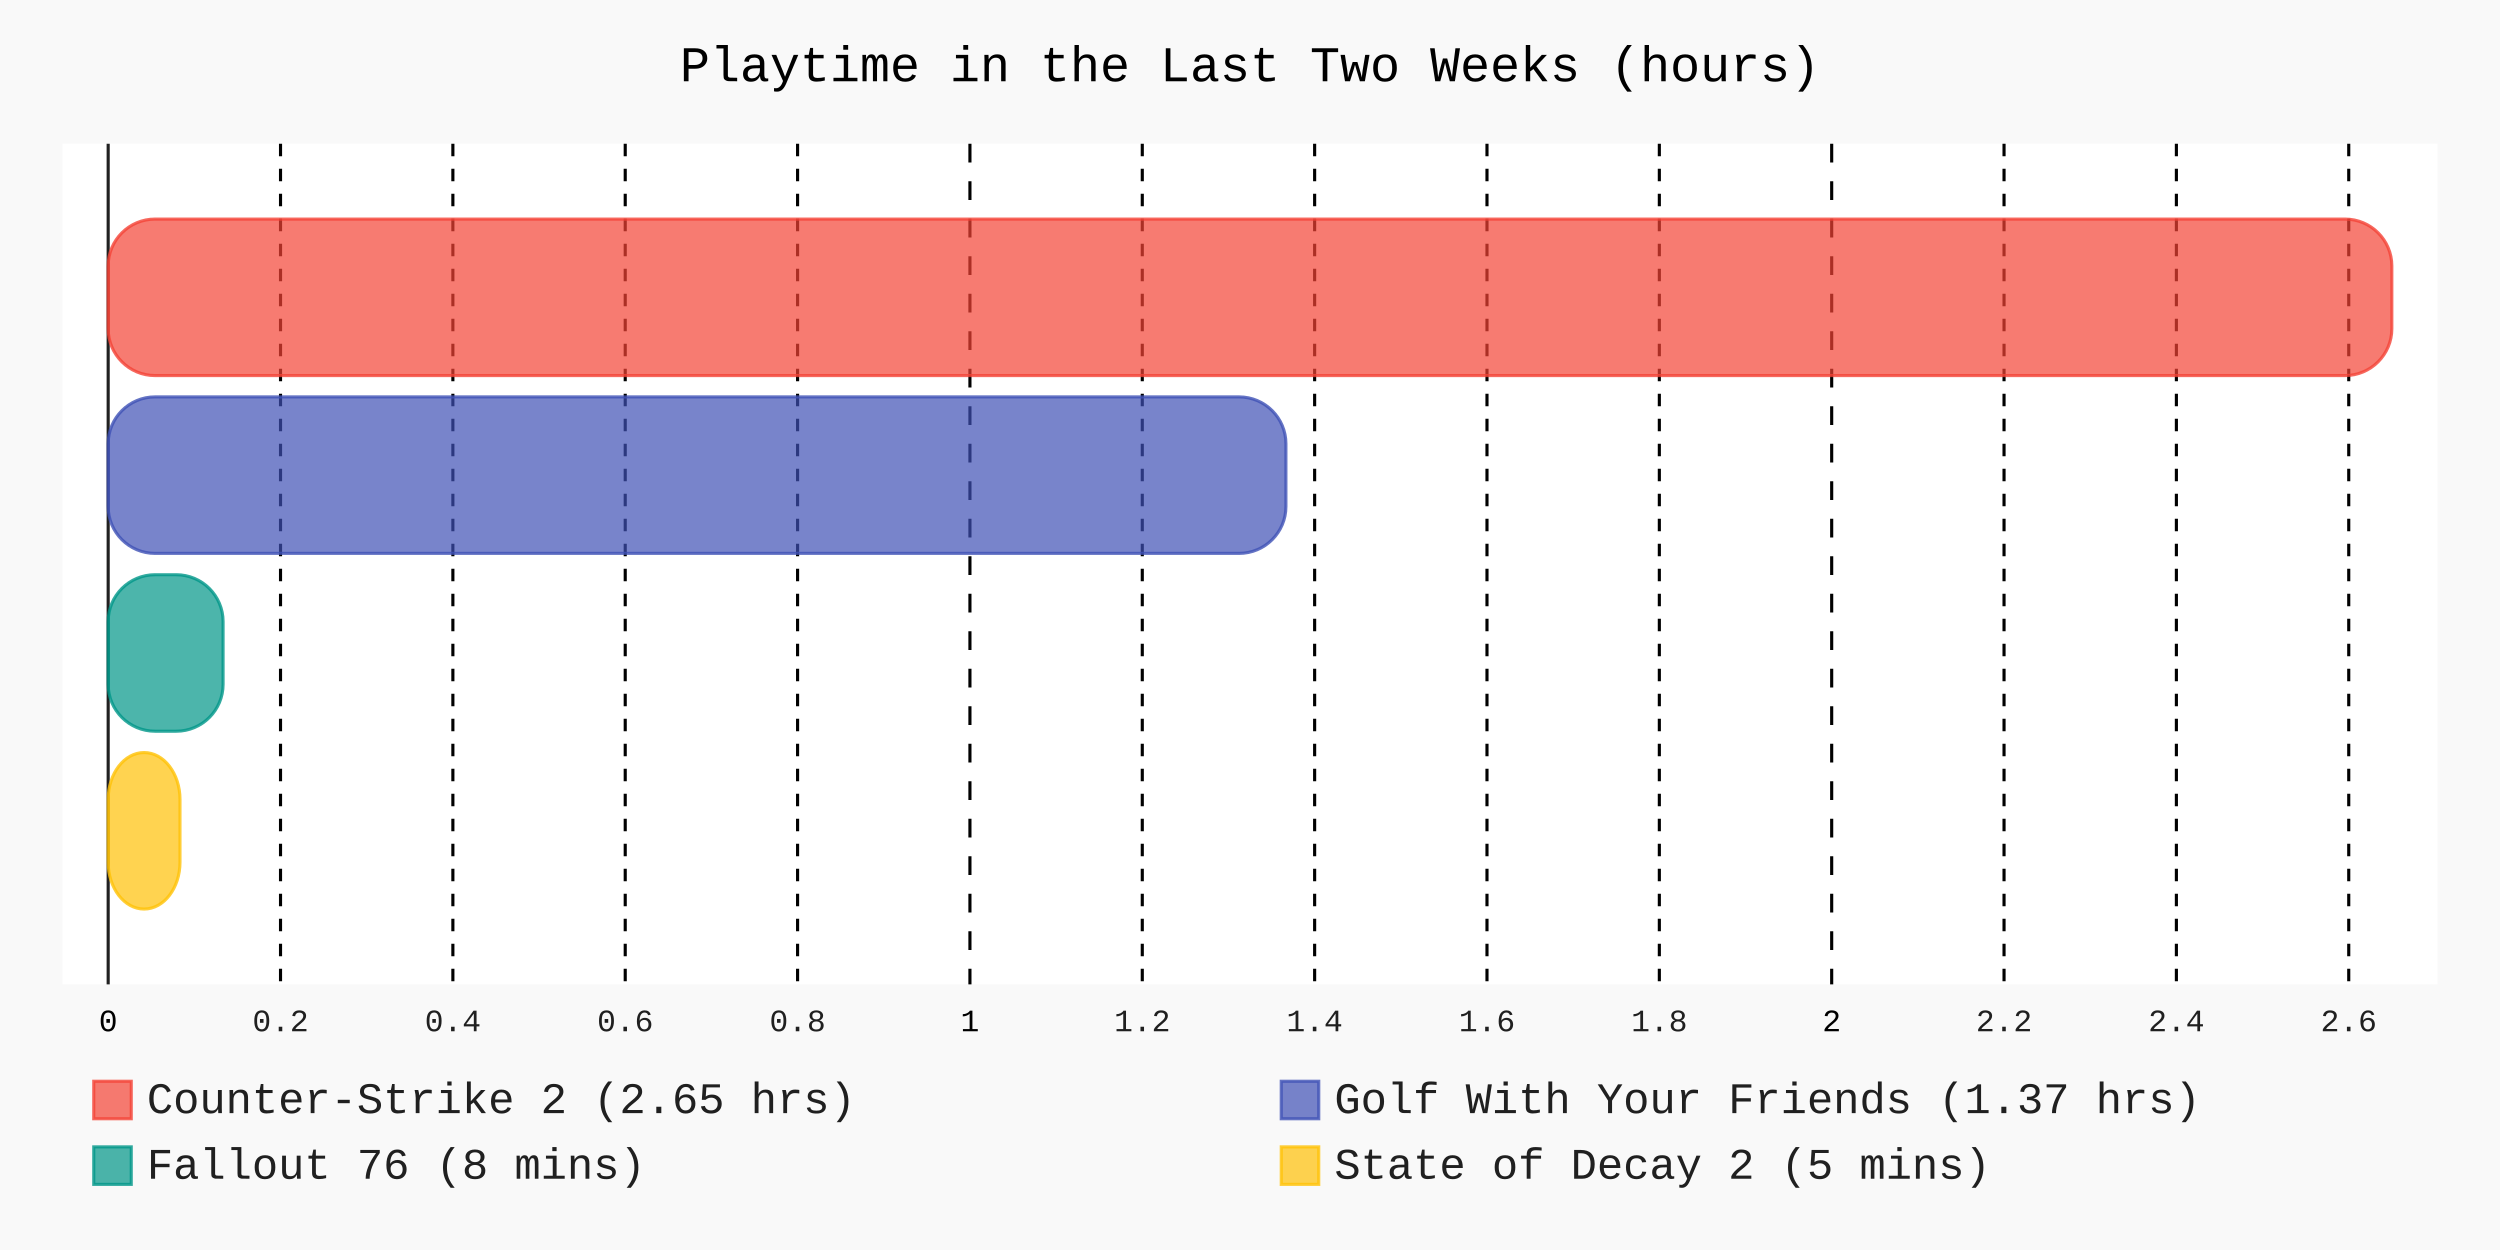
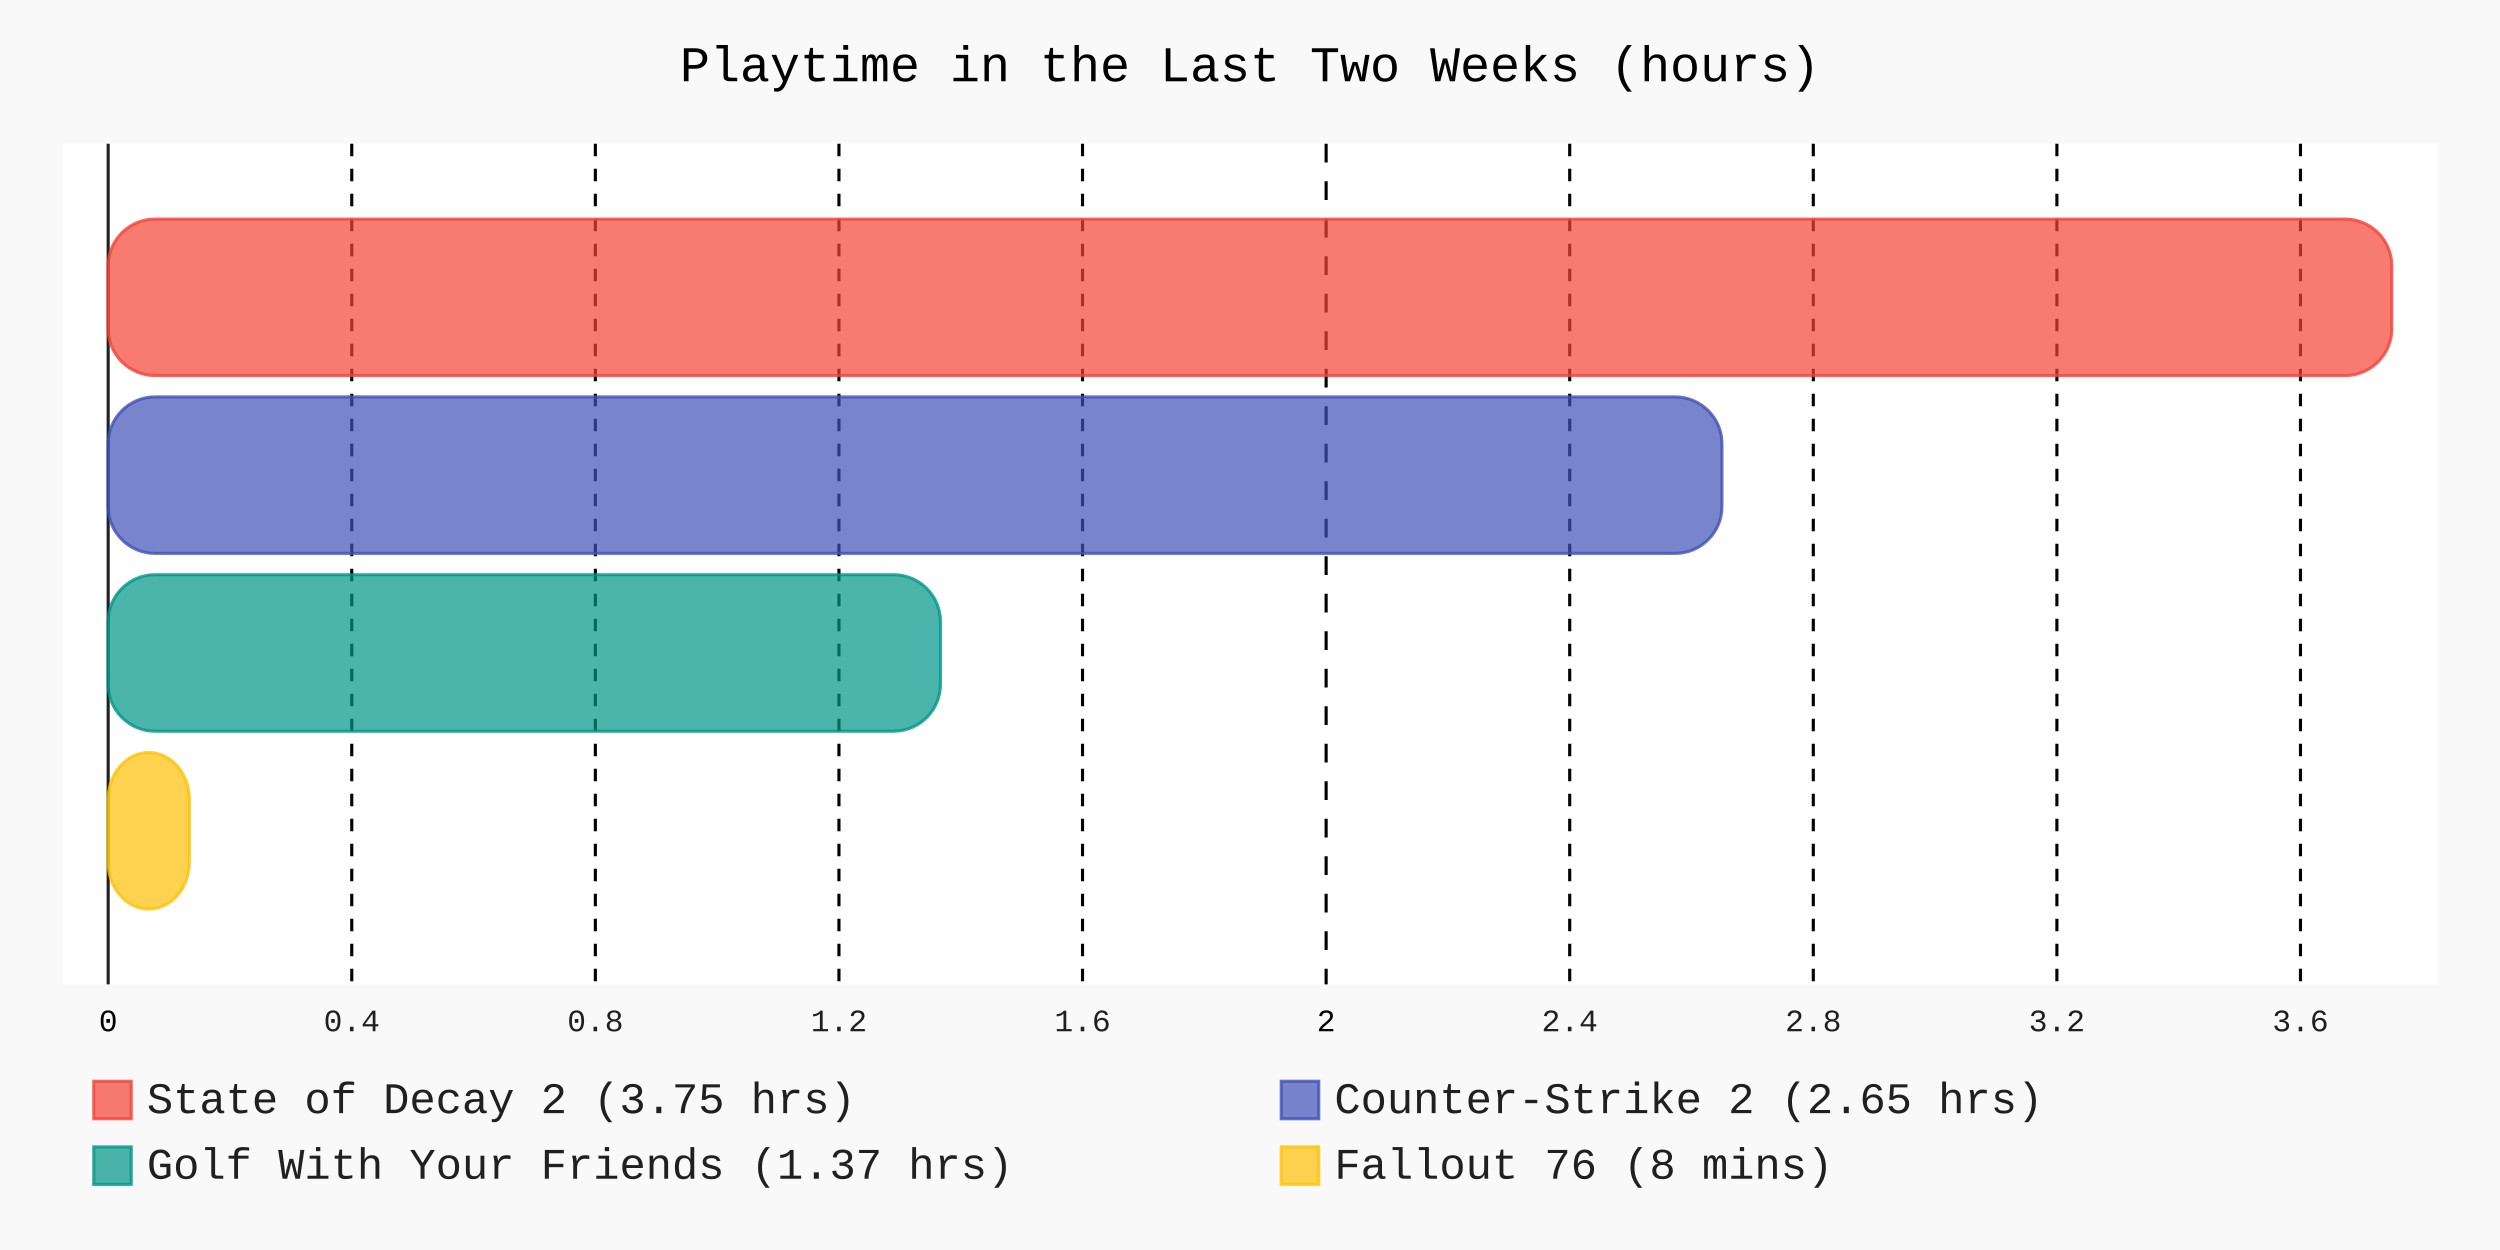
- <svg xmlns="http://www.w3.org/2000/svg" id="chart-1f346f53-e80d-4341-bb2b-41bcfd30caae" class="pygal-chart" viewBox="0 0 800 400" width="800" height="400">
+ <svg xmlns="http://www.w3.org/2000/svg" id="chart-4924a8c0-3c8f-4c30-9159-03cbbcced4fa" class="pygal-chart" viewBox="0 0 800 400" width="800" height="400">
  <defs>
-     <style type="text/css">#chart-1f346f53-e80d-4341-bb2b-41bcfd30caae{-webkit-user-select:none;-webkit-font-smoothing:antialiased;font-family:Consolas,"Liberation Mono",Menlo,Courier,monospace}#chart-1f346f53-e80d-4341-bb2b-41bcfd30caae .title{font-family:Consolas,"Liberation Mono",Menlo,Courier,monospace;font-size:16px}#chart-1f346f53-e80d-4341-bb2b-41bcfd30caae .legends .legend text{font-family:Consolas,"Liberation Mono",Menlo,Courier,monospace;font-size:14px}#chart-1f346f53-e80d-4341-bb2b-41bcfd30caae .axis text{font-family:Consolas,"Liberation Mono",Menlo,Courier,monospace;font-size:10px}#chart-1f346f53-e80d-4341-bb2b-41bcfd30caae .axis text.major{font-family:Consolas,"Liberation Mono",Menlo,Courier,monospace;font-size:10px}#chart-1f346f53-e80d-4341-bb2b-41bcfd30caae .text-overlay text.value{font-family:Consolas,"Liberation Mono",Menlo,Courier,monospace;font-size:16px}#chart-1f346f53-e80d-4341-bb2b-41bcfd30caae .text-overlay text.label{font-family:Consolas,"Liberation Mono",Menlo,Courier,monospace;font-size:10px}#chart-1f346f53-e80d-4341-bb2b-41bcfd30caae .tooltip{font-family:Consolas,"Liberation Mono",Menlo,Courier,monospace;font-size:14px}#chart-1f346f53-e80d-4341-bb2b-41bcfd30caae text.no_data{font-family:Consolas,"Liberation Mono",Menlo,Courier,monospace;font-size:64px}
- #chart-1f346f53-e80d-4341-bb2b-41bcfd30caae{background-color:rgba(249,249,249,1)}#chart-1f346f53-e80d-4341-bb2b-41bcfd30caae path,#chart-1f346f53-e80d-4341-bb2b-41bcfd30caae line,#chart-1f346f53-e80d-4341-bb2b-41bcfd30caae rect,#chart-1f346f53-e80d-4341-bb2b-41bcfd30caae circle{-webkit-transition:150ms;-moz-transition:150ms;transition:150ms}#chart-1f346f53-e80d-4341-bb2b-41bcfd30caae .graph &gt; .background{fill:rgba(249,249,249,1)}#chart-1f346f53-e80d-4341-bb2b-41bcfd30caae .plot &gt; .background{fill:rgba(255,255,255,1)}#chart-1f346f53-e80d-4341-bb2b-41bcfd30caae .graph{fill:rgba(0,0,0,.87)}#chart-1f346f53-e80d-4341-bb2b-41bcfd30caae text.no_data{fill:rgba(0,0,0,1)}#chart-1f346f53-e80d-4341-bb2b-41bcfd30caae .title{fill:rgba(0,0,0,1)}#chart-1f346f53-e80d-4341-bb2b-41bcfd30caae .legends .legend text{fill:rgba(0,0,0,.87)}#chart-1f346f53-e80d-4341-bb2b-41bcfd30caae .legends .legend:hover text{fill:rgba(0,0,0,1)}#chart-1f346f53-e80d-4341-bb2b-41bcfd30caae .axis .line{stroke:rgba(0,0,0,1)}#chart-1f346f53-e80d-4341-bb2b-41bcfd30caae .axis .guide.line{stroke:rgba(0,0,0,.54)}#chart-1f346f53-e80d-4341-bb2b-41bcfd30caae .axis .major.line{stroke:rgba(0,0,0,.87)}#chart-1f346f53-e80d-4341-bb2b-41bcfd30caae .axis text.major{fill:rgba(0,0,0,1)}#chart-1f346f53-e80d-4341-bb2b-41bcfd30caae .axis.y .guides:hover .guide.line,#chart-1f346f53-e80d-4341-bb2b-41bcfd30caae .line-graph .axis.x .guides:hover .guide.line,#chart-1f346f53-e80d-4341-bb2b-41bcfd30caae .stackedline-graph .axis.x .guides:hover .guide.line,#chart-1f346f53-e80d-4341-bb2b-41bcfd30caae .xy-graph .axis.x .guides:hover .guide.line{stroke:rgba(0,0,0,1)}#chart-1f346f53-e80d-4341-bb2b-41bcfd30caae .axis .guides:hover text{fill:rgba(0,0,0,1)}#chart-1f346f53-e80d-4341-bb2b-41bcfd30caae .reactive{fill-opacity:.7;stroke-opacity:.8;stroke-width:1}#chart-1f346f53-e80d-4341-bb2b-41bcfd30caae .ci{stroke:rgba(0,0,0,.87)}#chart-1f346f53-e80d-4341-bb2b-41bcfd30caae .reactive.active,#chart-1f346f53-e80d-4341-bb2b-41bcfd30caae .active .reactive{fill-opacity:.8;stroke-opacity:.9;stroke-width:4}#chart-1f346f53-e80d-4341-bb2b-41bcfd30caae .ci .reactive.active{stroke-width:1.5}#chart-1f346f53-e80d-4341-bb2b-41bcfd30caae .series text{fill:rgba(0,0,0,1)}#chart-1f346f53-e80d-4341-bb2b-41bcfd30caae .tooltip rect{fill:rgba(255,255,255,1);stroke:rgba(0,0,0,1);-webkit-transition:opacity 150ms;-moz-transition:opacity 150ms;transition:opacity 150ms}#chart-1f346f53-e80d-4341-bb2b-41bcfd30caae .tooltip .label{fill:rgba(0,0,0,.87)}#chart-1f346f53-e80d-4341-bb2b-41bcfd30caae .tooltip .label{fill:rgba(0,0,0,.87)}#chart-1f346f53-e80d-4341-bb2b-41bcfd30caae .tooltip .legend{font-size:.8em;fill:rgba(0,0,0,.54)}#chart-1f346f53-e80d-4341-bb2b-41bcfd30caae .tooltip .x_label{font-size:.6em;fill:rgba(0,0,0,1)}#chart-1f346f53-e80d-4341-bb2b-41bcfd30caae .tooltip .xlink{font-size:.5em;text-decoration:underline}#chart-1f346f53-e80d-4341-bb2b-41bcfd30caae .tooltip .value{font-size:1.5em}#chart-1f346f53-e80d-4341-bb2b-41bcfd30caae .bound{font-size:.5em}#chart-1f346f53-e80d-4341-bb2b-41bcfd30caae .max-value{font-size:.75em;fill:rgba(0,0,0,.54)}#chart-1f346f53-e80d-4341-bb2b-41bcfd30caae .map-element{fill:rgba(255,255,255,1);stroke:rgba(0,0,0,.54) !important}#chart-1f346f53-e80d-4341-bb2b-41bcfd30caae .map-element .reactive{fill-opacity:inherit;stroke-opacity:inherit}#chart-1f346f53-e80d-4341-bb2b-41bcfd30caae .color-0,#chart-1f346f53-e80d-4341-bb2b-41bcfd30caae .color-0 a:visited{stroke:#F44336;fill:#F44336}#chart-1f346f53-e80d-4341-bb2b-41bcfd30caae .color-1,#chart-1f346f53-e80d-4341-bb2b-41bcfd30caae .color-1 a:visited{stroke:#3F51B5;fill:#3F51B5}#chart-1f346f53-e80d-4341-bb2b-41bcfd30caae .color-2,#chart-1f346f53-e80d-4341-bb2b-41bcfd30caae .color-2 a:visited{stroke:#009688;fill:#009688}#chart-1f346f53-e80d-4341-bb2b-41bcfd30caae .color-3,#chart-1f346f53-e80d-4341-bb2b-41bcfd30caae .color-3 a:visited{stroke:#FFC107;fill:#FFC107}#chart-1f346f53-e80d-4341-bb2b-41bcfd30caae .text-overlay .color-0 text{fill:black}#chart-1f346f53-e80d-4341-bb2b-41bcfd30caae .text-overlay .color-1 text{fill:black}#chart-1f346f53-e80d-4341-bb2b-41bcfd30caae .text-overlay .color-2 text{fill:black}#chart-1f346f53-e80d-4341-bb2b-41bcfd30caae .text-overlay .color-3 text{fill:black}
- #chart-1f346f53-e80d-4341-bb2b-41bcfd30caae text.no_data{text-anchor:middle}#chart-1f346f53-e80d-4341-bb2b-41bcfd30caae .guide.line{fill:none}#chart-1f346f53-e80d-4341-bb2b-41bcfd30caae .centered{text-anchor:middle}#chart-1f346f53-e80d-4341-bb2b-41bcfd30caae .title{text-anchor:middle}#chart-1f346f53-e80d-4341-bb2b-41bcfd30caae .legends .legend text{fill-opacity:1}#chart-1f346f53-e80d-4341-bb2b-41bcfd30caae .axis.x text{text-anchor:middle}#chart-1f346f53-e80d-4341-bb2b-41bcfd30caae .axis.x:not(.web) text[transform]{text-anchor:start}#chart-1f346f53-e80d-4341-bb2b-41bcfd30caae .axis.x:not(.web) text[transform].backwards{text-anchor:end}#chart-1f346f53-e80d-4341-bb2b-41bcfd30caae .axis.y text{text-anchor:end}#chart-1f346f53-e80d-4341-bb2b-41bcfd30caae .axis.y text[transform].backwards{text-anchor:start}#chart-1f346f53-e80d-4341-bb2b-41bcfd30caae .axis.y2 text{text-anchor:start}#chart-1f346f53-e80d-4341-bb2b-41bcfd30caae .axis.y2 text[transform].backwards{text-anchor:end}#chart-1f346f53-e80d-4341-bb2b-41bcfd30caae .axis .guide.line{stroke-dasharray:4,4;stroke:black}#chart-1f346f53-e80d-4341-bb2b-41bcfd30caae .axis .major.guide.line{stroke-dasharray:6,6;stroke:black}#chart-1f346f53-e80d-4341-bb2b-41bcfd30caae .horizontal .axis.y .guide.line,#chart-1f346f53-e80d-4341-bb2b-41bcfd30caae .horizontal .axis.y2 .guide.line,#chart-1f346f53-e80d-4341-bb2b-41bcfd30caae .vertical .axis.x .guide.line{opacity:0}#chart-1f346f53-e80d-4341-bb2b-41bcfd30caae .horizontal .axis.always_show .guide.line,#chart-1f346f53-e80d-4341-bb2b-41bcfd30caae .vertical .axis.always_show .guide.line{opacity:1 !important}#chart-1f346f53-e80d-4341-bb2b-41bcfd30caae .axis.y .guides:hover .guide.line,#chart-1f346f53-e80d-4341-bb2b-41bcfd30caae .axis.y2 .guides:hover .guide.line,#chart-1f346f53-e80d-4341-bb2b-41bcfd30caae .axis.x .guides:hover .guide.line{opacity:1}#chart-1f346f53-e80d-4341-bb2b-41bcfd30caae .axis .guides:hover text{opacity:1}#chart-1f346f53-e80d-4341-bb2b-41bcfd30caae .nofill{fill:none}#chart-1f346f53-e80d-4341-bb2b-41bcfd30caae .subtle-fill{fill-opacity:.2}#chart-1f346f53-e80d-4341-bb2b-41bcfd30caae .dot{stroke-width:1px;fill-opacity:1;stroke-opacity:1}#chart-1f346f53-e80d-4341-bb2b-41bcfd30caae .dot.active{stroke-width:5px}#chart-1f346f53-e80d-4341-bb2b-41bcfd30caae .dot.negative{fill:transparent}#chart-1f346f53-e80d-4341-bb2b-41bcfd30caae text,#chart-1f346f53-e80d-4341-bb2b-41bcfd30caae tspan{stroke:none !important}#chart-1f346f53-e80d-4341-bb2b-41bcfd30caae .series text.active{opacity:1}#chart-1f346f53-e80d-4341-bb2b-41bcfd30caae .tooltip rect{fill-opacity:.95;stroke-width:.5}#chart-1f346f53-e80d-4341-bb2b-41bcfd30caae .tooltip text{fill-opacity:1}#chart-1f346f53-e80d-4341-bb2b-41bcfd30caae .showable{visibility:hidden}#chart-1f346f53-e80d-4341-bb2b-41bcfd30caae .showable.shown{visibility:visible}#chart-1f346f53-e80d-4341-bb2b-41bcfd30caae .gauge-background{fill:rgba(229,229,229,1);stroke:none}#chart-1f346f53-e80d-4341-bb2b-41bcfd30caae .bg-lines{stroke:rgba(249,249,249,1);stroke-width:2px}</style>
+     <style type="text/css">#chart-4924a8c0-3c8f-4c30-9159-03cbbcced4fa{-webkit-user-select:none;-webkit-font-smoothing:antialiased;font-family:Consolas,"Liberation Mono",Menlo,Courier,monospace}#chart-4924a8c0-3c8f-4c30-9159-03cbbcced4fa .title{font-family:Consolas,"Liberation Mono",Menlo,Courier,monospace;font-size:16px}#chart-4924a8c0-3c8f-4c30-9159-03cbbcced4fa .legends .legend text{font-family:Consolas,"Liberation Mono",Menlo,Courier,monospace;font-size:14px}#chart-4924a8c0-3c8f-4c30-9159-03cbbcced4fa .axis text{font-family:Consolas,"Liberation Mono",Menlo,Courier,monospace;font-size:10px}#chart-4924a8c0-3c8f-4c30-9159-03cbbcced4fa .axis text.major{font-family:Consolas,"Liberation Mono",Menlo,Courier,monospace;font-size:10px}#chart-4924a8c0-3c8f-4c30-9159-03cbbcced4fa .text-overlay text.value{font-family:Consolas,"Liberation Mono",Menlo,Courier,monospace;font-size:16px}#chart-4924a8c0-3c8f-4c30-9159-03cbbcced4fa .text-overlay text.label{font-family:Consolas,"Liberation Mono",Menlo,Courier,monospace;font-size:10px}#chart-4924a8c0-3c8f-4c30-9159-03cbbcced4fa .tooltip{font-family:Consolas,"Liberation Mono",Menlo,Courier,monospace;font-size:14px}#chart-4924a8c0-3c8f-4c30-9159-03cbbcced4fa text.no_data{font-family:Consolas,"Liberation Mono",Menlo,Courier,monospace;font-size:64px}
+ #chart-4924a8c0-3c8f-4c30-9159-03cbbcced4fa{background-color:rgba(249,249,249,1)}#chart-4924a8c0-3c8f-4c30-9159-03cbbcced4fa path,#chart-4924a8c0-3c8f-4c30-9159-03cbbcced4fa line,#chart-4924a8c0-3c8f-4c30-9159-03cbbcced4fa rect,#chart-4924a8c0-3c8f-4c30-9159-03cbbcced4fa circle{-webkit-transition:150ms;-moz-transition:150ms;transition:150ms}#chart-4924a8c0-3c8f-4c30-9159-03cbbcced4fa .graph &gt; .background{fill:rgba(249,249,249,1)}#chart-4924a8c0-3c8f-4c30-9159-03cbbcced4fa .plot &gt; .background{fill:rgba(255,255,255,1)}#chart-4924a8c0-3c8f-4c30-9159-03cbbcced4fa .graph{fill:rgba(0,0,0,.87)}#chart-4924a8c0-3c8f-4c30-9159-03cbbcced4fa text.no_data{fill:rgba(0,0,0,1)}#chart-4924a8c0-3c8f-4c30-9159-03cbbcced4fa .title{fill:rgba(0,0,0,1)}#chart-4924a8c0-3c8f-4c30-9159-03cbbcced4fa .legends .legend text{fill:rgba(0,0,0,.87)}#chart-4924a8c0-3c8f-4c30-9159-03cbbcced4fa .legends .legend:hover text{fill:rgba(0,0,0,1)}#chart-4924a8c0-3c8f-4c30-9159-03cbbcced4fa .axis .line{stroke:rgba(0,0,0,1)}#chart-4924a8c0-3c8f-4c30-9159-03cbbcced4fa .axis .guide.line{stroke:rgba(0,0,0,.54)}#chart-4924a8c0-3c8f-4c30-9159-03cbbcced4fa .axis .major.line{stroke:rgba(0,0,0,.87)}#chart-4924a8c0-3c8f-4c30-9159-03cbbcced4fa .axis text.major{fill:rgba(0,0,0,1)}#chart-4924a8c0-3c8f-4c30-9159-03cbbcced4fa .axis.y .guides:hover .guide.line,#chart-4924a8c0-3c8f-4c30-9159-03cbbcced4fa .line-graph .axis.x .guides:hover .guide.line,#chart-4924a8c0-3c8f-4c30-9159-03cbbcced4fa .stackedline-graph .axis.x .guides:hover .guide.line,#chart-4924a8c0-3c8f-4c30-9159-03cbbcced4fa .xy-graph .axis.x .guides:hover .guide.line{stroke:rgba(0,0,0,1)}#chart-4924a8c0-3c8f-4c30-9159-03cbbcced4fa .axis .guides:hover text{fill:rgba(0,0,0,1)}#chart-4924a8c0-3c8f-4c30-9159-03cbbcced4fa .reactive{fill-opacity:.7;stroke-opacity:.8;stroke-width:1}#chart-4924a8c0-3c8f-4c30-9159-03cbbcced4fa .ci{stroke:rgba(0,0,0,.87)}#chart-4924a8c0-3c8f-4c30-9159-03cbbcced4fa .reactive.active,#chart-4924a8c0-3c8f-4c30-9159-03cbbcced4fa .active .reactive{fill-opacity:.8;stroke-opacity:.9;stroke-width:4}#chart-4924a8c0-3c8f-4c30-9159-03cbbcced4fa .ci .reactive.active{stroke-width:1.5}#chart-4924a8c0-3c8f-4c30-9159-03cbbcced4fa .series text{fill:rgba(0,0,0,1)}#chart-4924a8c0-3c8f-4c30-9159-03cbbcced4fa .tooltip rect{fill:rgba(255,255,255,1);stroke:rgba(0,0,0,1);-webkit-transition:opacity 150ms;-moz-transition:opacity 150ms;transition:opacity 150ms}#chart-4924a8c0-3c8f-4c30-9159-03cbbcced4fa .tooltip .label{fill:rgba(0,0,0,.87)}#chart-4924a8c0-3c8f-4c30-9159-03cbbcced4fa .tooltip .label{fill:rgba(0,0,0,.87)}#chart-4924a8c0-3c8f-4c30-9159-03cbbcced4fa .tooltip .legend{font-size:.8em;fill:rgba(0,0,0,.54)}#chart-4924a8c0-3c8f-4c30-9159-03cbbcced4fa .tooltip .x_label{font-size:.6em;fill:rgba(0,0,0,1)}#chart-4924a8c0-3c8f-4c30-9159-03cbbcced4fa .tooltip .xlink{font-size:.5em;text-decoration:underline}#chart-4924a8c0-3c8f-4c30-9159-03cbbcced4fa .tooltip .value{font-size:1.5em}#chart-4924a8c0-3c8f-4c30-9159-03cbbcced4fa .bound{font-size:.5em}#chart-4924a8c0-3c8f-4c30-9159-03cbbcced4fa .max-value{font-size:.75em;fill:rgba(0,0,0,.54)}#chart-4924a8c0-3c8f-4c30-9159-03cbbcced4fa .map-element{fill:rgba(255,255,255,1);stroke:rgba(0,0,0,.54) !important}#chart-4924a8c0-3c8f-4c30-9159-03cbbcced4fa .map-element .reactive{fill-opacity:inherit;stroke-opacity:inherit}#chart-4924a8c0-3c8f-4c30-9159-03cbbcced4fa .color-0,#chart-4924a8c0-3c8f-4c30-9159-03cbbcced4fa .color-0 a:visited{stroke:#F44336;fill:#F44336}#chart-4924a8c0-3c8f-4c30-9159-03cbbcced4fa .color-1,#chart-4924a8c0-3c8f-4c30-9159-03cbbcced4fa .color-1 a:visited{stroke:#3F51B5;fill:#3F51B5}#chart-4924a8c0-3c8f-4c30-9159-03cbbcced4fa .color-2,#chart-4924a8c0-3c8f-4c30-9159-03cbbcced4fa .color-2 a:visited{stroke:#009688;fill:#009688}#chart-4924a8c0-3c8f-4c30-9159-03cbbcced4fa .color-3,#chart-4924a8c0-3c8f-4c30-9159-03cbbcced4fa .color-3 a:visited{stroke:#FFC107;fill:#FFC107}#chart-4924a8c0-3c8f-4c30-9159-03cbbcced4fa .text-overlay .color-0 text{fill:black}#chart-4924a8c0-3c8f-4c30-9159-03cbbcced4fa .text-overlay .color-1 text{fill:black}#chart-4924a8c0-3c8f-4c30-9159-03cbbcced4fa .text-overlay .color-2 text{fill:black}#chart-4924a8c0-3c8f-4c30-9159-03cbbcced4fa .text-overlay .color-3 text{fill:black}
+ #chart-4924a8c0-3c8f-4c30-9159-03cbbcced4fa text.no_data{text-anchor:middle}#chart-4924a8c0-3c8f-4c30-9159-03cbbcced4fa .guide.line{fill:none}#chart-4924a8c0-3c8f-4c30-9159-03cbbcced4fa .centered{text-anchor:middle}#chart-4924a8c0-3c8f-4c30-9159-03cbbcced4fa .title{text-anchor:middle}#chart-4924a8c0-3c8f-4c30-9159-03cbbcced4fa .legends .legend text{fill-opacity:1}#chart-4924a8c0-3c8f-4c30-9159-03cbbcced4fa .axis.x text{text-anchor:middle}#chart-4924a8c0-3c8f-4c30-9159-03cbbcced4fa .axis.x:not(.web) text[transform]{text-anchor:start}#chart-4924a8c0-3c8f-4c30-9159-03cbbcced4fa .axis.x:not(.web) text[transform].backwards{text-anchor:end}#chart-4924a8c0-3c8f-4c30-9159-03cbbcced4fa .axis.y text{text-anchor:end}#chart-4924a8c0-3c8f-4c30-9159-03cbbcced4fa .axis.y text[transform].backwards{text-anchor:start}#chart-4924a8c0-3c8f-4c30-9159-03cbbcced4fa .axis.y2 text{text-anchor:start}#chart-4924a8c0-3c8f-4c30-9159-03cbbcced4fa .axis.y2 text[transform].backwards{text-anchor:end}#chart-4924a8c0-3c8f-4c30-9159-03cbbcced4fa .axis .guide.line{stroke-dasharray:4,4;stroke:black}#chart-4924a8c0-3c8f-4c30-9159-03cbbcced4fa .axis .major.guide.line{stroke-dasharray:6,6;stroke:black}#chart-4924a8c0-3c8f-4c30-9159-03cbbcced4fa .horizontal .axis.y .guide.line,#chart-4924a8c0-3c8f-4c30-9159-03cbbcced4fa .horizontal .axis.y2 .guide.line,#chart-4924a8c0-3c8f-4c30-9159-03cbbcced4fa .vertical .axis.x .guide.line{opacity:0}#chart-4924a8c0-3c8f-4c30-9159-03cbbcced4fa .horizontal .axis.always_show .guide.line,#chart-4924a8c0-3c8f-4c30-9159-03cbbcced4fa .vertical .axis.always_show .guide.line{opacity:1 !important}#chart-4924a8c0-3c8f-4c30-9159-03cbbcced4fa .axis.y .guides:hover .guide.line,#chart-4924a8c0-3c8f-4c30-9159-03cbbcced4fa .axis.y2 .guides:hover .guide.line,#chart-4924a8c0-3c8f-4c30-9159-03cbbcced4fa .axis.x .guides:hover .guide.line{opacity:1}#chart-4924a8c0-3c8f-4c30-9159-03cbbcced4fa .axis .guides:hover text{opacity:1}#chart-4924a8c0-3c8f-4c30-9159-03cbbcced4fa .nofill{fill:none}#chart-4924a8c0-3c8f-4c30-9159-03cbbcced4fa .subtle-fill{fill-opacity:.2}#chart-4924a8c0-3c8f-4c30-9159-03cbbcced4fa .dot{stroke-width:1px;fill-opacity:1;stroke-opacity:1}#chart-4924a8c0-3c8f-4c30-9159-03cbbcced4fa .dot.active{stroke-width:5px}#chart-4924a8c0-3c8f-4c30-9159-03cbbcced4fa .dot.negative{fill:transparent}#chart-4924a8c0-3c8f-4c30-9159-03cbbcced4fa text,#chart-4924a8c0-3c8f-4c30-9159-03cbbcced4fa tspan{stroke:none !important}#chart-4924a8c0-3c8f-4c30-9159-03cbbcced4fa .series text.active{opacity:1}#chart-4924a8c0-3c8f-4c30-9159-03cbbcced4fa .tooltip rect{fill-opacity:.95;stroke-width:.5}#chart-4924a8c0-3c8f-4c30-9159-03cbbcced4fa .tooltip text{fill-opacity:1}#chart-4924a8c0-3c8f-4c30-9159-03cbbcced4fa .showable{visibility:hidden}#chart-4924a8c0-3c8f-4c30-9159-03cbbcced4fa .showable.shown{visibility:visible}#chart-4924a8c0-3c8f-4c30-9159-03cbbcced4fa .gauge-background{fill:rgba(229,229,229,1);stroke:none}#chart-4924a8c0-3c8f-4c30-9159-03cbbcced4fa .bg-lines{stroke:rgba(249,249,249,1);stroke-width:2px}</style>
  </defs>
  <g class="graph horizontalbar-graph horizontal">
    <rect x="0" y="0" width="800" height="400" class="background" />
    <g transform="translate(20, 46)" class="plot">
      <rect x="0" y="0" width="760" height="269.0" class="background" />
      <g class="axis x always_show">
        <g class="guides">
          <path d="M14.615 0 v269" class="axis major line" />
          <text x="14.615" y="284.0" class="major">0</text>
        </g>
        <g class="guides">
-           <path d="M69.768 0 v269" class="guide line" />
-           <text x="69.768" y="284.0" class="">0.2</text>
+           <path d="M92.564 0 v269" class="guide line" />
+           <text x="92.564" y="284.0" class="">0.4</text>
        </g>
        <g class="guides">
-           <path d="M124.92 0 v269" class="guide line" />
-           <text x="124.92" y="284.0" class="">0.4</text>
+           <path d="M170.513 0 v269" class="guide line" />
+           <text x="170.513" y="284.0" class="">0.8</text>
        </g>
        <g class="guides">
-           <path d="M180.073 0 v269" class="guide line" />
-           <text x="180.073" y="284.0" class="">0.6</text>
+           <path d="M248.462 0 v269" class="guide line" />
+           <text x="248.462" y="284.0" class="">1.2</text>
        </g>
        <g class="guides">
-           <path d="M235.225 0 v269" class="guide line" />
-           <text x="235.225" y="284.0" class="">0.8</text>
+           <path d="M326.41 0 v269" class="guide line" />
+           <text x="326.41" y="284.0" class="">1.6</text>
        </g>
        <g class="guides">
-           <path d="M290.377 0 v269" class="major guide line" />
-           <text x="290.377" y="284.0" class="major">1</text>
+           <path d="M404.359 0 v269" class="major guide line" />
+           <text x="404.359" y="284.0" class="major">2</text>
        </g>
        <g class="guides">
-           <path d="M345.53 0 v269" class="guide line" />
-           <text x="345.53" y="284.0" class="">1.2</text>
+           <path d="M482.308 0 v269" class="guide line" />
+           <text x="482.308" y="284.0" class="">2.4</text>
        </g>
        <g class="guides">
-           <path d="M400.682 0 v269" class="guide line" />
-           <text x="400.682" y="284.0" class="">1.4</text>
+           <path d="M560.256 0 v269" class="guide line" />
+           <text x="560.256" y="284.0" class="">2.8</text>
        </g>
        <g class="guides">
-           <path d="M455.835 0 v269" class="guide line" />
-           <text x="455.835" y="284.0" class="">1.6</text>
+           <path d="M638.205 0 v269" class="guide line" />
+           <text x="638.205" y="284.0" class="">3.2</text>
        </g>
        <g class="guides">
-           <path d="M510.987 0 v269" class="guide line" />
-           <text x="510.987" y="284.0" class="">1.8</text>
-         </g>
-         <g class="guides">
-           <path d="M566.139 0 v269" class="major guide line" />
-           <text x="566.139" y="284.0" class="major">2</text>
-         </g>
-         <g class="guides">
-           <path d="M621.292 0 v269" class="guide line" />
-           <text x="621.292" y="284.0" class="">2.2</text>
-         </g>
-         <g class="guides">
-           <path d="M676.444 0 v269" class="guide line" />
-           <text x="676.444" y="284.0" class="">2.4</text>
-         </g>
-         <g class="guides">
-           <path d="M731.597 0 v269" class="guide line" />
-           <text x="731.597" y="284.0" class="">2.6</text>
+           <path d="M716.154 0 v269" class="guide line" />
+           <text x="716.154" y="284.0" class="">3.6</text>
        </g>
      </g>
      <g class="series serie-3 color-3">
        <g class="bars">
          <g class="bar">
-             <rect x="14.615" y="194.818" rx="15" ry="15" width="22.98" height="50.075" class="rect reactive tooltip-trigger" />
+             <rect x="14.615" y="194.818" rx="15" ry="15" width="25.983" height="50.075" class="rect reactive tooltip-trigger" />
          </g>
        </g>
      </g>
      <g class="series serie-2 color-2">
        <g class="bars">
          <g class="bar">
-             <rect x="14.615" y="137.914" rx="15" ry="15" width="36.768" height="50.075" class="rect reactive tooltip-trigger" />
+             <rect x="14.615" y="137.914" rx="15" ry="15" width="266.325" height="50.075" class="rect reactive tooltip-trigger" />
          </g>
        </g>
      </g>
      <g class="series serie-1 color-1">
        <g class="bars">
          <g class="bar">
-             <rect x="14.615" y="81.01" rx="15" ry="15" width="376.875" height="50.075" class="rect reactive tooltip-trigger" />
+             <rect x="14.615" y="81.01" rx="15" ry="15" width="516.41" height="50.075" class="rect reactive tooltip-trigger" />
          </g>
        </g>
      </g>
      <g class="series serie-0 color-0">
        <g class="bars">
          <g class="bar">
            <rect x="14.615" y="24.107" rx="15" ry="15" width="730.769" height="50.075" class="rect reactive tooltip-trigger" />
          </g>
        </g>
      </g>
    </g>
    <g class="titles">
      <text x="400.0" y="26" class="title plot_title">Playtime in the Last Two Weeks (hours)</text>
    </g>
    <g transform="translate(20, 46)" class="plot overlay">
      <g class="series serie-3 color-3" />
      <g class="series serie-2 color-2" />
      <g class="series serie-1 color-1" />
      <g class="series serie-0 color-0" />
    </g>
    <g transform="translate(20, 46)" class="plot text-overlay">
      <g class="series serie-3 color-3" />
      <g class="series serie-2 color-2" />
      <g class="series serie-1 color-1" />
      <g class="series serie-0 color-0" />
    </g>
    <g transform="translate(20, 46)" class="plot tooltip-overlay">
      <g transform="translate(0 0)" style="opacity: 0" class="tooltip">
        <rect rx="0" ry="0" width="0" height="0" class="tooltip-box" />
        <g class="text" />
      </g>
    </g>
    <g transform="translate(30, 345)" class="legends">
      <g id="activate-serie-0" class="legend reactive activate-serie">
        <rect x="0.0" y="1.0" width="12" height="12" class="color-0 reactive" />
-         <text x="17.0" y="11.2">Counter-Strike 2 (2.65 hrs)</text>
+         <text x="17.0" y="11.2">State of Decay 2 (3.75 hrs)</text>
      </g>
      <g id="activate-serie-1" class="legend reactive activate-serie">
        <rect x="380.0" y="1.0" width="12" height="12" class="color-1 reactive" />
-         <text x="397.0" y="11.2">Golf With Your Friends (1.37 hrs)</text>
+         <text x="397.0" y="11.2">Counter-Strike 2 (2.65 hrs)</text>
      </g>
      <g id="activate-serie-2" class="legend reactive activate-serie">
        <rect x="0.0" y="22.0" width="12" height="12" class="color-2 reactive" />
-         <text x="17.0" y="32.2">Fallout 76 (8 mins)</text>
+         <text x="17.0" y="32.2">Golf With Your Friends (1.37 hrs)</text>
      </g>
      <g id="activate-serie-3" class="legend reactive activate-serie">
        <rect x="380.0" y="22.0" width="12" height="12" class="color-3 reactive" />
-         <text x="397.0" y="32.2">State of Decay 2 (5 mins)</text>
+         <text x="397.0" y="32.2">Fallout 76 (8 mins)</text>
      </g>
    </g>
  </g>
</svg>
